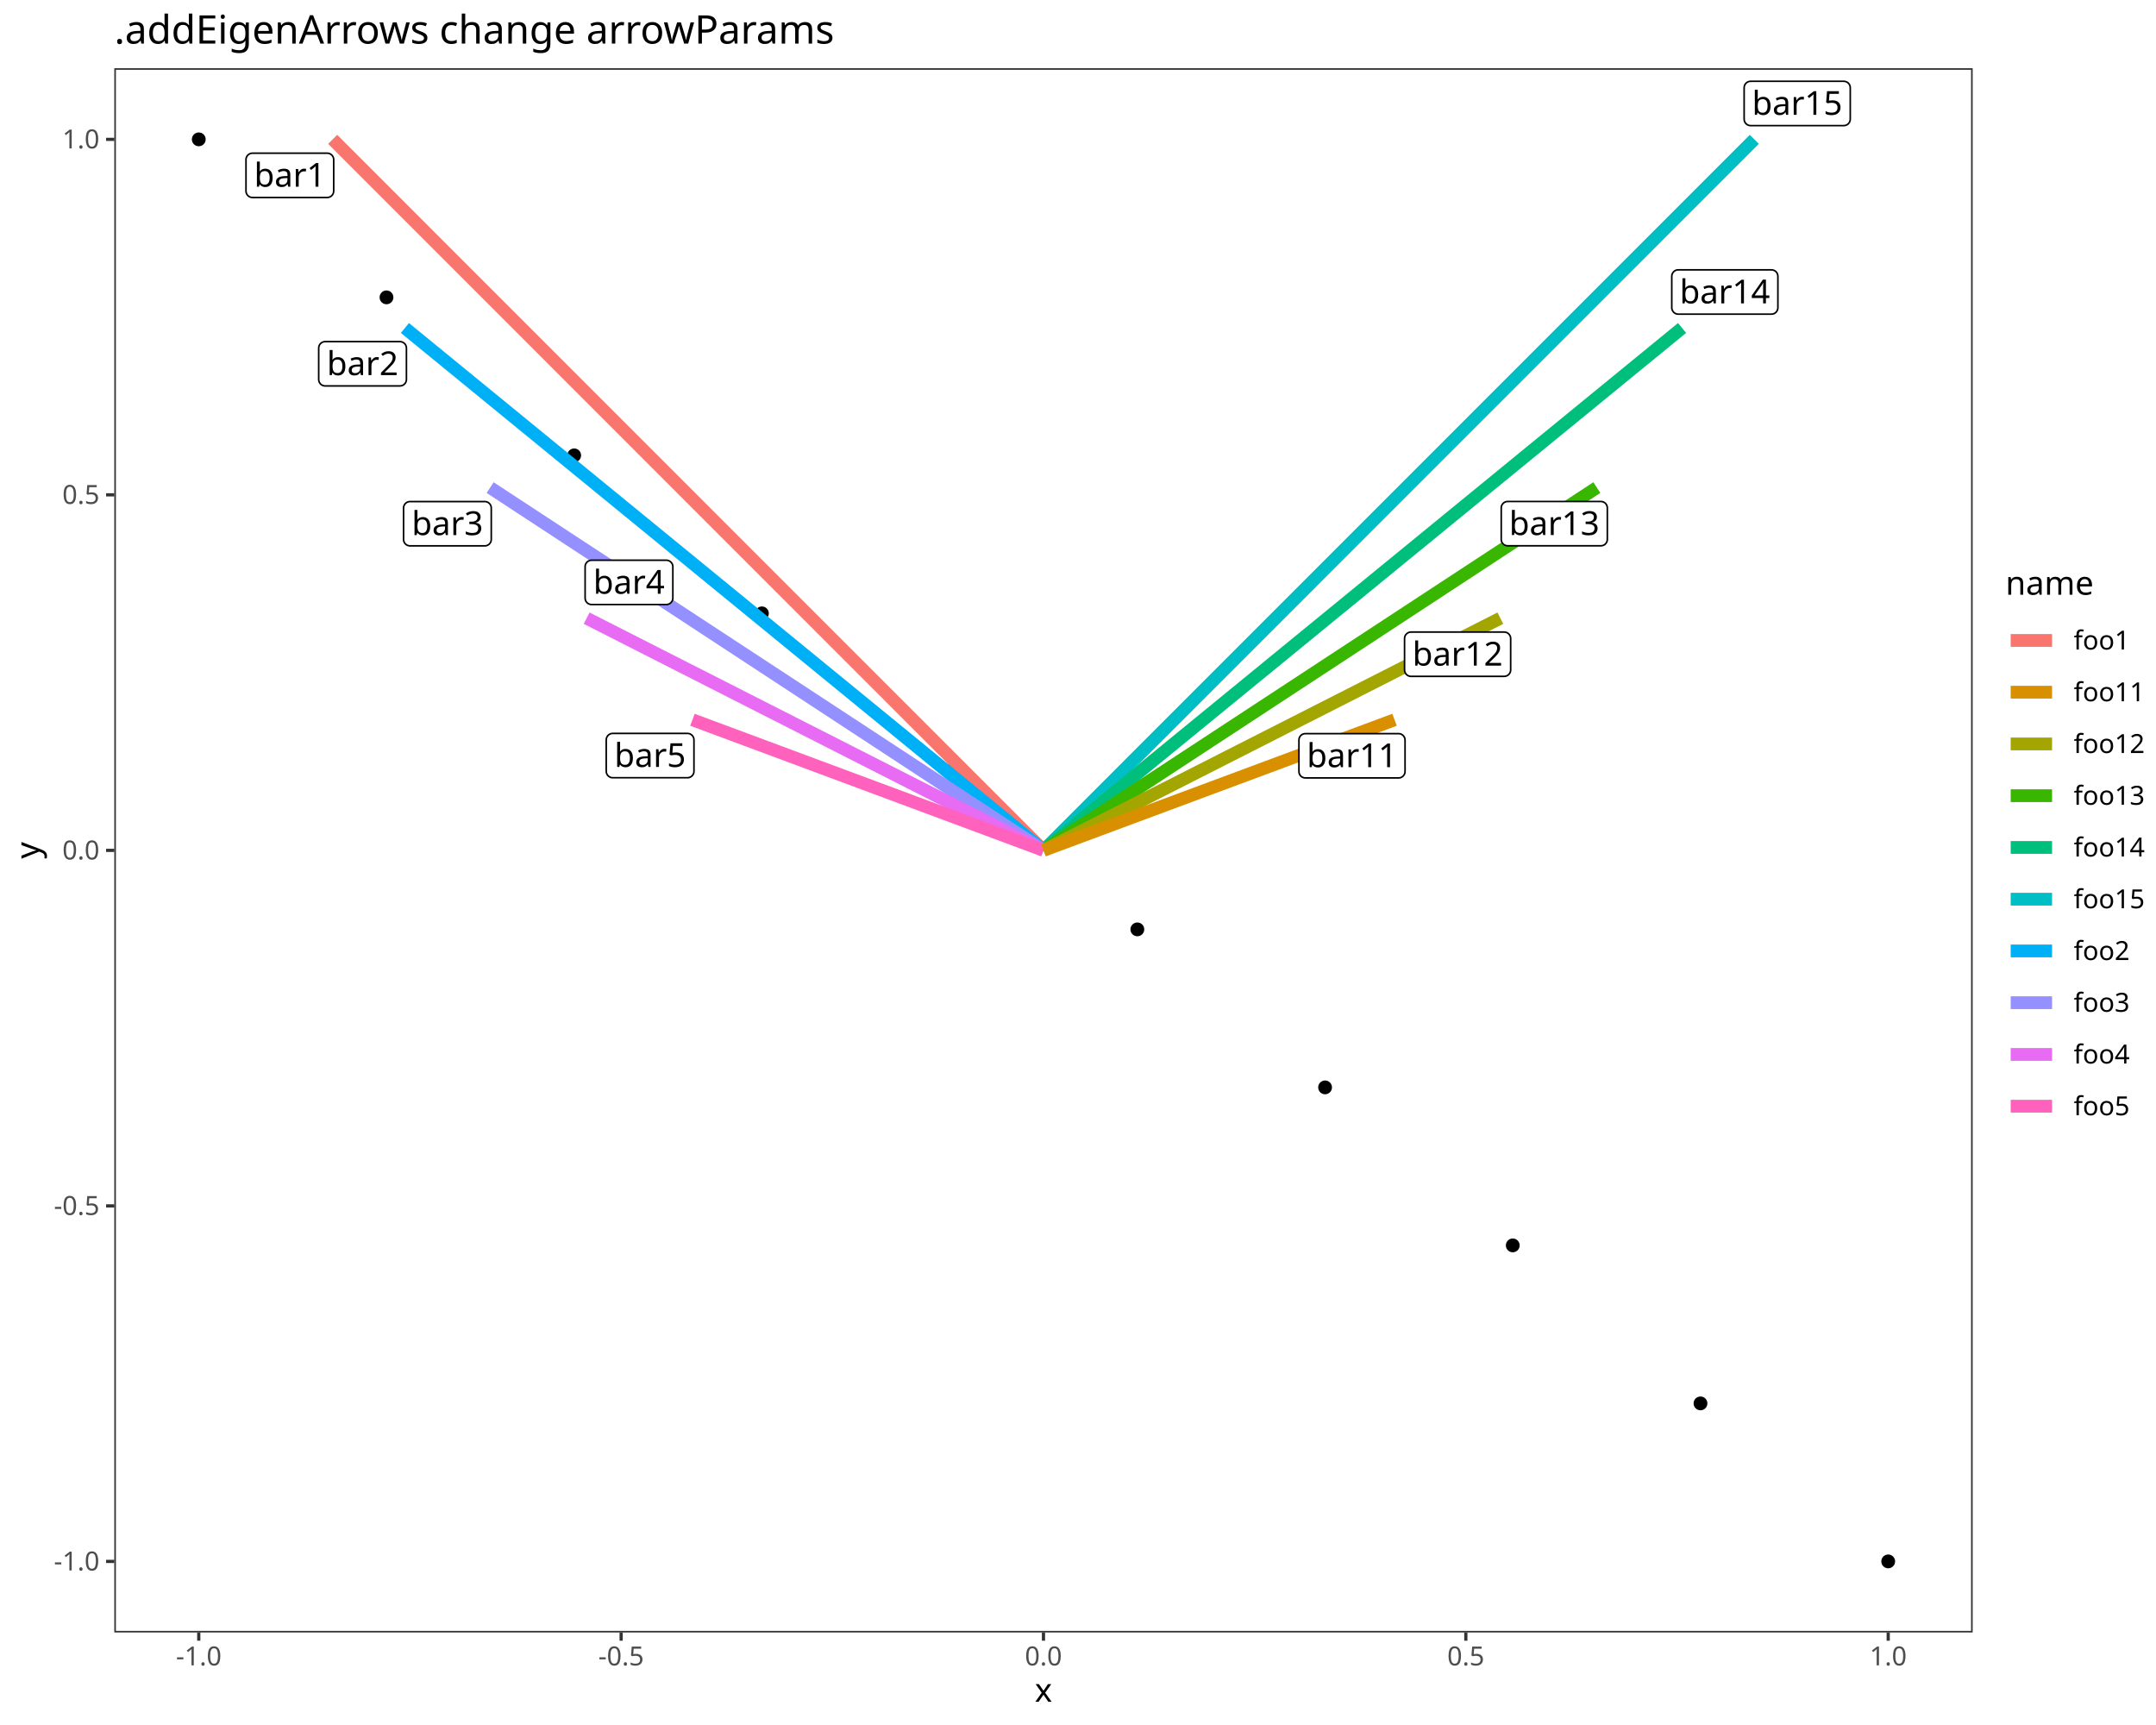
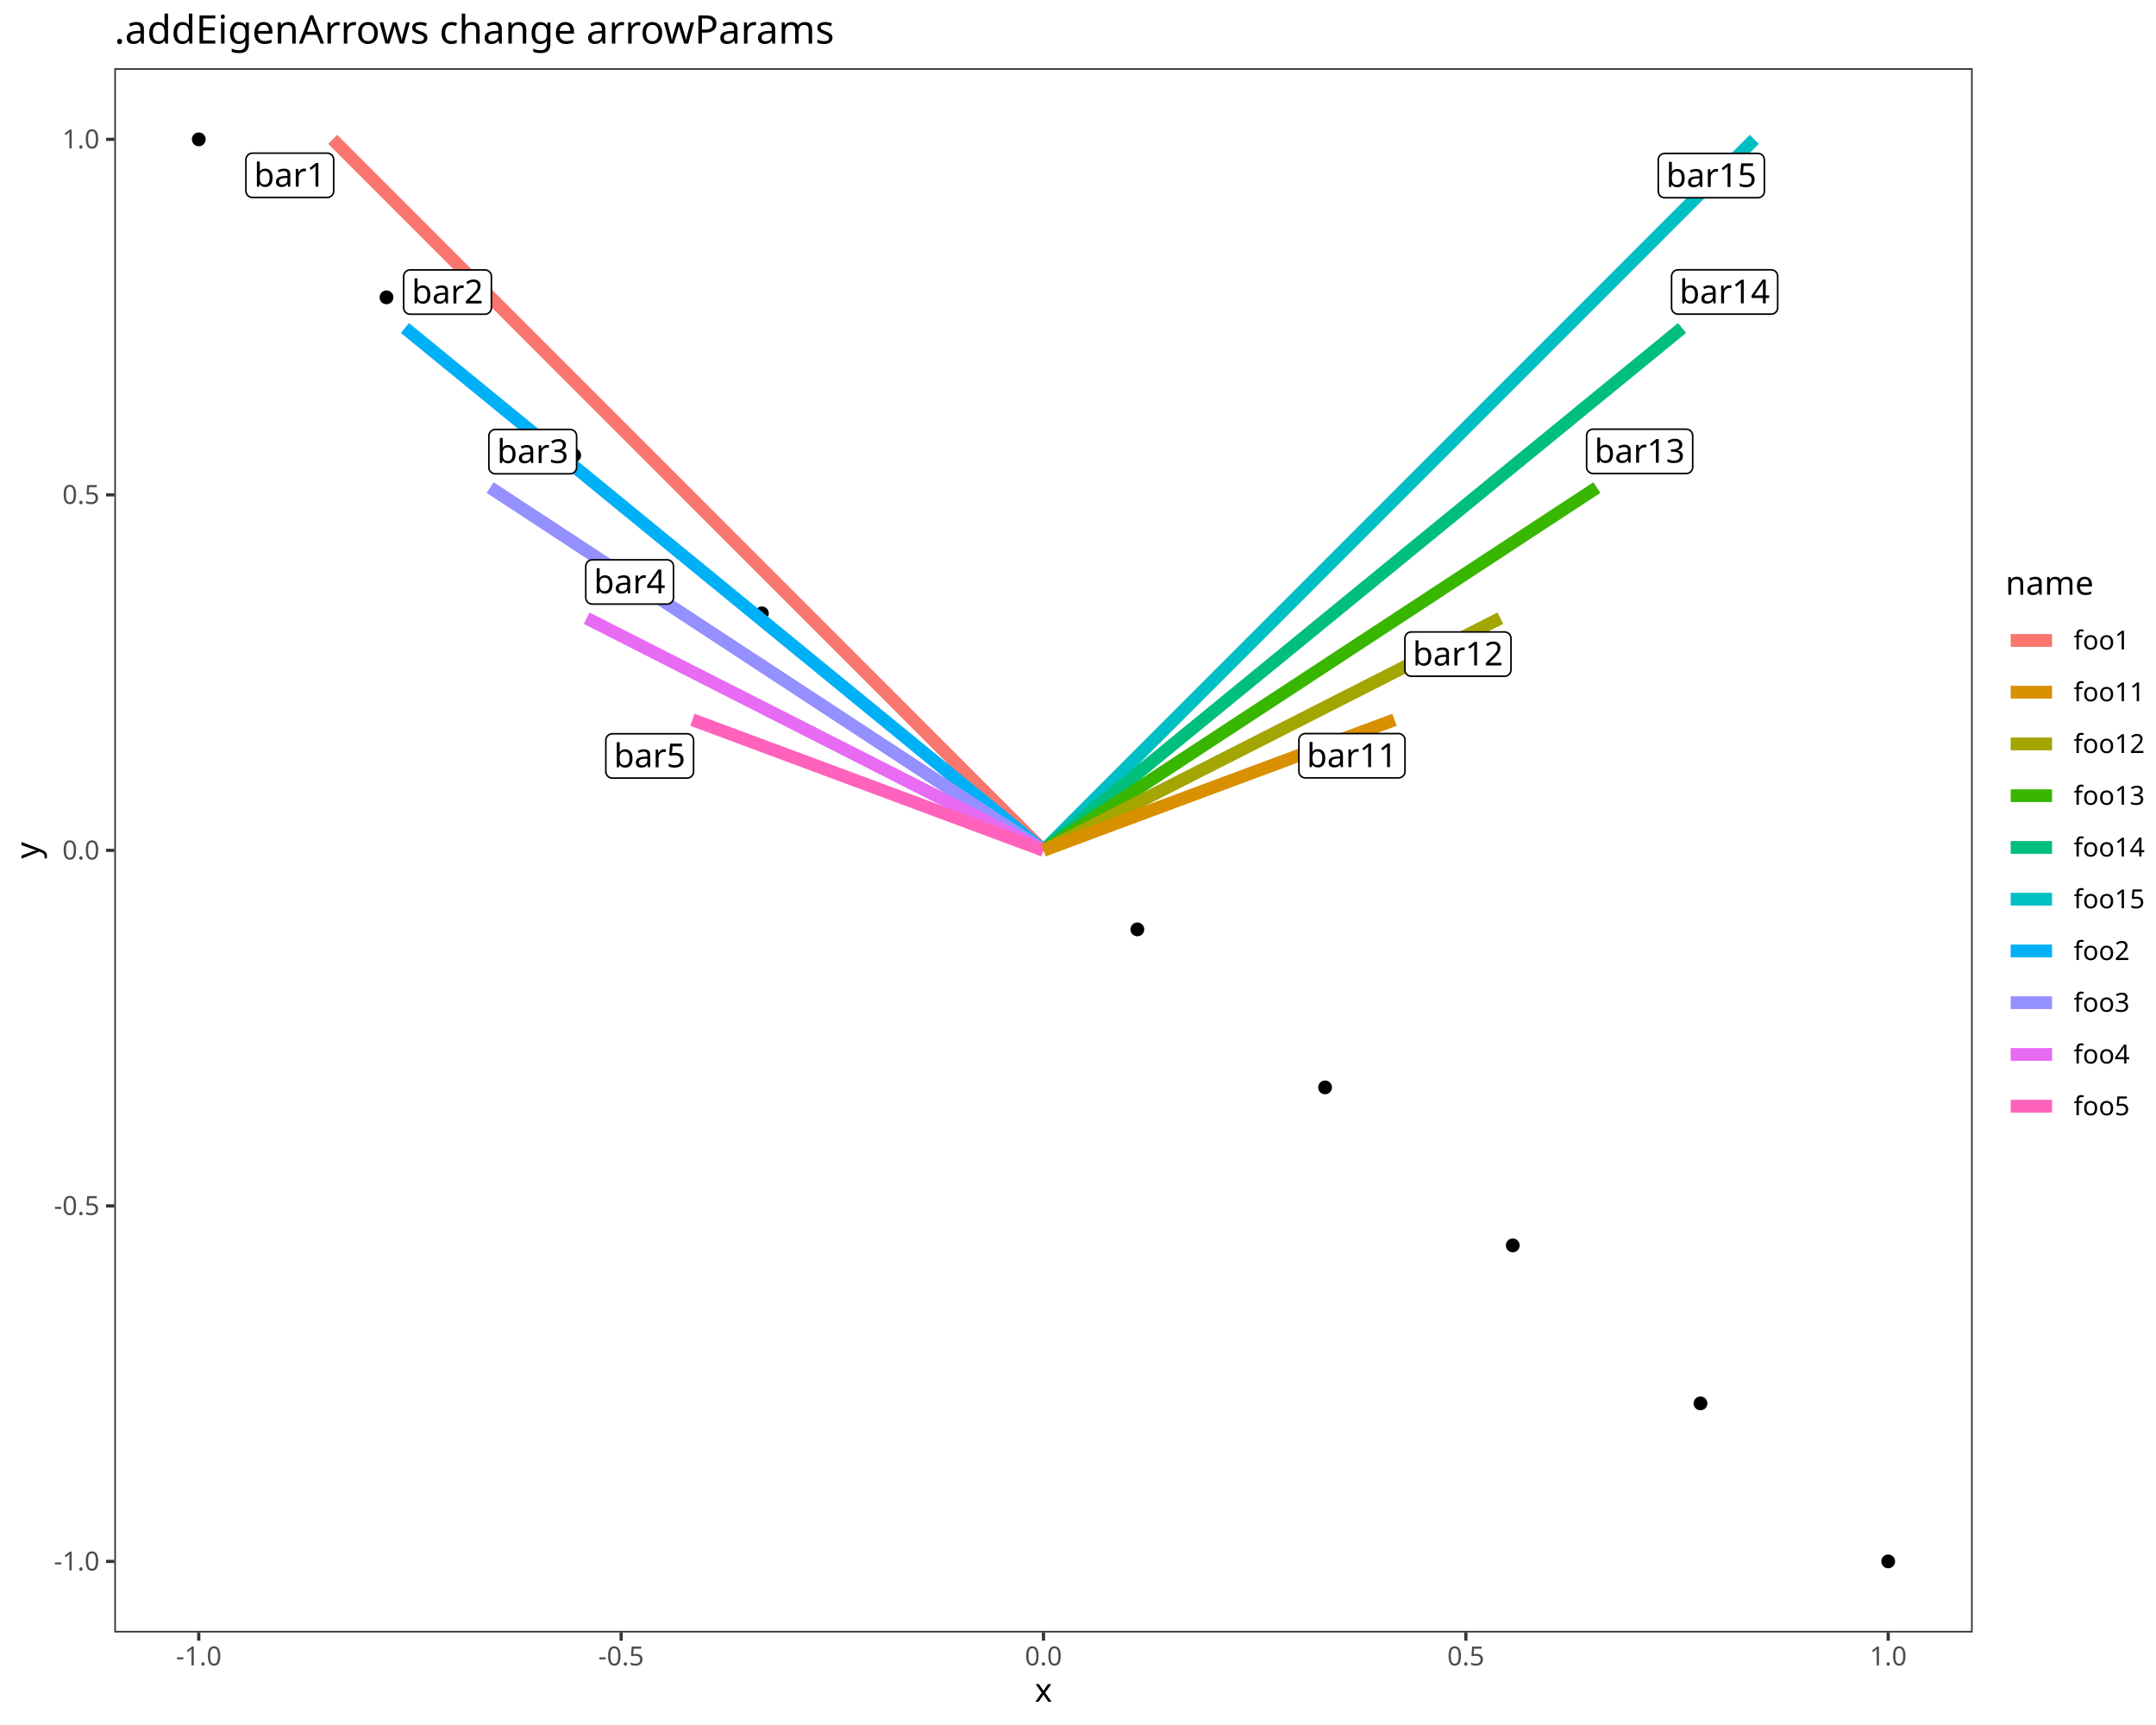
<svg xmlns="http://www.w3.org/2000/svg" class="svglite" data-engine-version="2.0" width="720.00pt" height="576.00pt" viewBox="0 0 720.00 576.00">
  <defs>
    <style type="text/css">
    .svglite line, .svglite polyline, .svglite polygon, .svglite path, .svglite rect, .svglite circle {
      fill: none;
      stroke: #000000;
      stroke-linecap: round;
      stroke-linejoin: round;
      stroke-miterlimit: 10.00;
    }
  </style>
  </defs>
  <rect width="100%" height="100%" style="stroke: none; fill: #FFFFFF;" />
  <defs>
    <clipPath id="cpMC4wMHw3MjAuMDB8MC4wMHw1NzYuMDA=">
      <rect x="0.00" y="0.00" width="720.00" height="576.00" />
    </clipPath>
  </defs>
  <g clip-path="url(#cpMC4wMHw3MjAuMDB8MC4wMHw1NzYuMDA=)">
    <rect x="-0" y="0.00" width="720.00" height="576.00" style="stroke-width: 1.07; stroke: #FFFFFF; fill: #FFFFFF;" />
  </g>
  <defs>
    <clipPath id="cpMzguMTd8NjU4Ljc4fDIyLjc4fDU0NS4xMQ==">
      <rect x="38.17" y="22.78" width="620.61" height="522.33" />
    </clipPath>
  </defs>
  <g clip-path="url(#cpMzguMTd8NjU4Ljc4fDIyLjc4fDU0NS4xMQ==)">
    <rect x="38.17" y="22.78" width="620.61" height="522.33" style="stroke-width: 1.07; stroke: none; fill: #FFFFFF;" />
    <circle cx="66.38" cy="46.53" r="1.95" style="stroke-width: 0.71; fill: #000000;" />
    <circle cx="129.07" cy="99.29" r="1.95" style="stroke-width: 0.71; fill: #000000;" />
    <circle cx="191.75" cy="152.05" r="1.95" style="stroke-width: 0.71; fill: #000000;" />
    <circle cx="254.44" cy="204.81" r="1.95" style="stroke-width: 0.71; fill: #000000;" />
    <circle cx="317.13" cy="257.57" r="1.95" style="stroke-width: 0.71; fill: #000000;" />
    <circle cx="379.82" cy="310.33" r="1.95" style="stroke-width: 0.71; fill: #000000;" />
    <circle cx="442.51" cy="363.09" r="1.95" style="stroke-width: 0.71; fill: #000000;" />
    <circle cx="505.19" cy="415.85" r="1.95" style="stroke-width: 0.71; fill: #000000;" />
    <circle cx="567.88" cy="468.61" r="1.95" style="stroke-width: 0.71; fill: #000000;" />
    <circle cx="630.57" cy="521.37" r="1.95" style="stroke-width: 0.71; fill: #000000;" />
    <line x1="348.47" y1="283.95" x2="111.10" y2="46.53" style="stroke-width: 4.27; stroke: #F8766D; stroke-linecap: butt;" />
    <line x1="348.47" y1="283.95" x2="585.85" y2="46.53" style="stroke-width: 4.27; stroke: #00BFC4; stroke-linecap: butt;" />
    <line x1="348.47" y1="283.95" x2="135.22" y2="109.52" style="stroke-width: 4.27; stroke: #00B0F6; stroke-linecap: butt;" />
    <line x1="348.47" y1="283.95" x2="561.73" y2="109.52" style="stroke-width: 4.27; stroke: #00BF7D; stroke-linecap: butt;" />
    <line x1="348.47" y1="283.95" x2="163.68" y2="162.81" style="stroke-width: 4.27; stroke: #9590FF; stroke-linecap: butt;" />
    <line x1="348.47" y1="283.95" x2="533.27" y2="162.81" style="stroke-width: 4.27; stroke: #39B600; stroke-linecap: butt;" />
    <line x1="348.47" y1="283.95" x2="195.91" y2="206.42" style="stroke-width: 4.27; stroke: #E76BF3; stroke-linecap: butt;" />
    <line x1="348.47" y1="283.95" x2="501.04" y2="206.42" style="stroke-width: 4.27; stroke: #A3A500; stroke-linecap: butt;" />
    <line x1="348.47" y1="283.95" x2="231.24" y2="240.34" style="stroke-width: 4.27; stroke: #FF62BC; stroke-linecap: butt;" />
    <line x1="348.47" y1="283.95" x2="465.71" y2="240.34" style="stroke-width: 4.27; stroke: #D89000; stroke-linecap: butt;" />
-     <polygon points="84.31,65.95 109.28,65.95 109.20,65.94 109.54,65.93 109.88,65.86 110.21,65.74 110.51,65.56 110.78,65.34 111.01,65.08 111.19,64.79 111.33,64.47 111.41,64.13 111.44,63.79 111.44,63.79 111.44,53.31 111.44,53.31 111.41,52.96 111.33,52.62 111.19,52.31 111.01,52.01 110.78,51.75 110.51,51.53 110.21,51.36 109.88,51.23 109.54,51.16 109.28,51.15 84.31,51.15 84.57,51.16 84.22,51.15 83.87,51.19 83.54,51.29 83.23,51.44 82.94,51.64 82.69,51.88 82.48,52.15 82.32,52.46 82.21,52.79 82.15,53.14 82.15,53.31 82.15,63.79 82.15,63.61 82.15,63.96 82.21,64.30 82.32,64.63 82.48,64.94 82.69,65.22 82.94,65.46 83.23,65.66 83.54,65.81 83.87,65.90 84.22,65.94 " style="stroke-width: 0.53; fill: #FFFFFF;" />
-     <text x="96.79" y="62.35" text-anchor="middle" style="font-size: 11.04px; font-family: sans;" textLength="22.10px" lengthAdjust="spacingAndGlyphs">bar1</text>
-     <polygon points="584.62,41.94 615.74,41.94 615.65,41.94 616.00,41.92 616.34,41.85 616.66,41.73 616.96,41.56 617.23,41.34 617.46,41.08 617.65,40.78 617.79,40.46 617.87,40.13 617.90,39.78 617.90,39.78 617.90,29.30 617.90,29.30 617.87,28.96 617.79,28.62 617.65,28.30 617.46,28.00 617.23,27.74 616.96,27.52 616.66,27.35 616.34,27.23 616.00,27.16 615.74,27.14 584.62,27.14 584.88,27.16 584.53,27.14 584.19,27.19 583.85,27.28 583.54,27.43 583.25,27.63 583.00,27.87 582.79,28.15 582.63,28.46 582.52,28.78 582.47,29.13 582.46,29.30 582.46,39.78 582.47,39.61 582.47,39.95 582.52,40.30 582.63,40.63 582.79,40.93 583.00,41.21 583.25,41.45 583.54,41.65 583.85,41.80 584.19,41.90 584.53,41.94 " style="stroke-width: 0.53; fill: #FFFFFF;" />
-     <text x="600.18" y="38.34" text-anchor="middle" style="font-size: 11.04px; font-family: sans;" textLength="28.24px" lengthAdjust="spacingAndGlyphs">bar15</text>
-     <polygon points="108.59,128.87 133.57,128.87 133.48,128.87 133.83,128.85 134.17,128.78 134.49,128.66 134.79,128.49 135.06,128.27 135.29,128.01 135.48,127.71 135.61,127.39 135.70,127.05 135.73,126.71 135.73,126.71 135.73,116.23 135.73,116.23 135.70,115.88 135.61,115.55 135.48,115.23 135.29,114.93 135.06,114.67 134.79,114.45 134.49,114.28 134.17,114.16 133.83,114.09 133.57,114.07 108.59,114.07 108.85,114.09 108.50,114.07 108.16,114.11 107.82,114.21 107.51,114.36 107.22,114.56 106.97,114.80 106.76,115.08 106.60,115.38 106.49,115.71 106.44,116.06 106.43,116.23 106.43,126.71 106.44,126.53 106.44,126.88 106.49,127.23 106.60,127.55 106.76,127.86 106.97,128.14 107.22,128.38 107.51,128.58 107.82,128.73 108.16,128.82 108.50,128.87 " style="stroke-width: 0.53; fill: #FFFFFF;" />
-     <text x="121.08" y="125.27" text-anchor="middle" style="font-size: 11.04px; font-family: sans;" textLength="22.10px" lengthAdjust="spacingAndGlyphs">bar2</text>
-     <polygon points="560.45,104.90 591.57,104.90 591.48,104.90 591.83,104.88 592.17,104.81 592.50,104.69 592.80,104.52 593.07,104.30 593.30,104.04 593.48,103.74 593.62,103.42 593.70,103.08 593.73,102.74 593.73,102.74 593.73,92.26 593.73,92.26 593.70,91.91 593.62,91.58 593.48,91.26 593.30,90.96 593.07,90.70 592.80,90.48 592.50,90.31 592.17,90.19 591.83,90.12 591.57,90.10 560.45,90.10 560.71,90.12 560.37,90.10 560.02,90.14 559.69,90.24 559.37,90.39 559.09,90.59 558.84,90.83 558.63,91.11 558.47,91.41 558.35,91.74 558.30,92.09 558.29,92.26 558.29,102.74 558.30,102.56 558.30,102.91 558.35,103.25 558.47,103.58 558.63,103.89 558.84,104.17 559.09,104.41 559.37,104.61 559.69,104.76 560.02,104.85 560.37,104.90 " style="stroke-width: 0.53; fill: #FFFFFF;" />
-     <text x="576.01" y="101.30" text-anchor="middle" style="font-size: 11.04px; font-family: sans;" textLength="28.24px" lengthAdjust="spacingAndGlyphs">bar14</text>
-     <polygon points="136.93,182.27 161.90,182.27 161.82,182.27 162.16,182.26 162.51,182.19 162.83,182.06 163.13,181.89 163.40,181.67 163.63,181.41 163.82,181.12 163.95,180.80 164.04,180.46 164.06,180.11 164.06,180.11 164.06,169.64 164.06,169.64 164.04,169.29 163.95,168.95 163.82,168.63 163.63,168.34 163.40,168.08 163.13,167.86 162.83,167.68 162.51,167.56 162.16,167.49 161.90,167.48 136.93,167.48 137.19,167.49 136.84,167.48 136.50,167.52 136.16,167.62 135.85,167.76 135.56,167.96 135.31,168.20 135.10,168.48 134.94,168.79 134.83,169.12 134.77,169.46 134.77,169.64 134.77,180.11 134.77,179.94 134.77,180.29 134.83,180.63 134.94,180.96 135.10,181.27 135.31,181.55 135.56,181.79 135.85,181.98 136.16,182.13 136.50,182.23 136.84,182.27 " style="stroke-width: 0.53; fill: #FFFFFF;" />
-     <text x="149.42" y="178.67" text-anchor="middle" style="font-size: 11.04px; font-family: sans;" textLength="22.10px" lengthAdjust="spacingAndGlyphs">bar3</text>
-     <polygon points="503.50,182.25 534.61,182.25 534.53,182.25 534.87,182.23 535.22,182.16 535.54,182.04 535.84,181.87 536.11,181.65 536.34,181.39 536.53,181.09 536.66,180.77 536.75,180.43 536.77,180.09 536.77,180.09 536.77,169.61 536.77,169.61 536.75,169.26 536.66,168.93 536.53,168.61 536.34,168.31 536.11,168.05 535.84,167.83 535.54,167.66 535.22,167.54 534.87,167.47 534.61,167.45 503.50,167.45 503.76,167.47 503.41,167.45 503.07,167.49 502.73,167.59 502.42,167.74 502.13,167.94 501.88,168.18 501.67,168.46 501.51,168.76 501.40,169.09 501.34,169.44 501.34,169.61 501.34,180.09 501.34,179.91 501.34,180.26 501.40,180.60 501.51,180.93 501.67,181.24 501.88,181.52 502.13,181.76 502.42,181.96 502.73,182.11 503.07,182.20 503.41,182.25 " style="stroke-width: 0.53; fill: #FFFFFF;" />
-     <text x="519.06" y="178.65" text-anchor="middle" style="font-size: 11.04px; font-family: sans;" textLength="28.24px" lengthAdjust="spacingAndGlyphs">bar13</text>
-     <polygon points="197.56,201.86 222.54,201.86 222.45,201.86 222.80,201.85 223.14,201.78 223.46,201.66 223.76,201.48 224.03,201.26 224.26,201.00 224.45,200.71 224.59,200.39 224.67,200.05 224.70,199.70 224.70,199.70 224.70,189.23 224.70,189.23 224.67,188.88 224.59,188.54 224.45,188.22 224.26,187.93 224.03,187.67 223.76,187.45 223.46,187.28 223.14,187.15 222.80,187.08 222.54,187.07 197.56,187.07 197.82,187.08 197.47,187.07 197.13,187.11 196.79,187.21 196.48,187.36 196.19,187.55 195.94,187.79 195.73,188.07 195.57,188.38 195.46,188.71 195.41,189.05 195.40,189.23 195.40,199.70 195.41,199.53 195.41,199.88 195.46,200.22 195.57,200.55 195.73,200.86 195.94,201.14 196.19,201.38 196.48,201.57 196.79,201.72 197.13,201.82 197.47,201.86 " style="stroke-width: 0.53; fill: #FFFFFF;" />
-     <text x="210.05" y="198.26" text-anchor="middle" style="font-size: 11.04px; font-family: sans;" textLength="22.10px" lengthAdjust="spacingAndGlyphs">bar4</text>
-     <polygon points="471.21,225.85 502.33,225.85 502.24,225.85 502.59,225.83 502.93,225.76 503.25,225.64 503.55,225.46 503.82,225.25 504.05,224.98 504.24,224.69 504.38,224.37 504.46,224.03 504.49,223.69 504.49,223.69 504.49,213.21 504.49,213.21 504.46,212.86 504.38,212.53 504.24,212.21 504.05,211.91 503.82,211.65 503.55,211.43 503.25,211.26 502.93,211.13 502.59,211.07 502.33,211.05 471.21,211.05 471.47,211.07 471.12,211.05 470.78,211.09 470.44,211.19 470.13,211.34 469.84,211.54 469.59,211.78 469.38,212.06 469.22,212.36 469.11,212.69 469.06,213.04 469.05,213.21 469.05,223.69 469.06,223.51 469.06,223.86 469.11,224.20 469.22,224.53 469.38,224.84 469.59,225.12 469.84,225.36 470.13,225.56 470.44,225.71 470.78,225.80 471.12,225.85 " style="stroke-width: 0.53; fill: #FFFFFF;" />
-     <text x="486.77" y="222.25" text-anchor="middle" style="font-size: 11.04px; font-family: sans;" textLength="28.24px" lengthAdjust="spacingAndGlyphs">bar12</text>
-     <polygon points="204.61,259.69 229.59,259.69 229.50,259.69 229.85,259.68 230.19,259.61 230.52,259.48 230.82,259.31 231.09,259.09 231.32,258.83 231.50,258.54 231.64,258.22 231.72,257.88 231.75,257.53 231.75,257.53 231.75,247.06 231.75,247.06 231.72,246.71 231.64,246.37 231.50,246.05 231.32,245.76 231.09,245.50 230.82,245.28 230.52,245.10 230.19,244.98 229.85,244.91 229.59,244.90 204.61,244.90 204.88,244.91 204.53,244.90 204.18,244.94 203.85,245.04 203.53,245.18 203.25,245.38 203.00,245.62 202.79,245.90 202.63,246.21 202.52,246.54 202.46,246.88 202.45,247.06 202.45,257.53 202.46,257.36 202.46,257.71 202.52,258.05 202.63,258.38 202.79,258.69 203.00,258.97 203.25,259.21 203.53,259.40 203.85,259.55 204.18,259.65 204.53,259.69 " style="stroke-width: 0.53; fill: #FFFFFF;" />
-     <text x="217.10" y="256.09" text-anchor="middle" style="font-size: 11.04px; font-family: sans;" textLength="22.10px" lengthAdjust="spacingAndGlyphs">bar5</text>
-     <polygon points="435.94,259.76 467.06,259.76 466.97,259.76 467.32,259.75 467.66,259.68 467.98,259.56 468.28,259.38 468.55,259.16 468.78,258.90 468.97,258.61 469.11,258.29 469.19,257.95 469.22,257.60 469.22,257.60 469.22,247.13 469.22,247.13 469.19,246.78 469.11,246.44 468.97,246.12 468.78,245.83 468.55,245.57 468.28,245.35 467.98,245.18 467.66,245.05 467.32,244.98 467.06,244.97 435.94,244.97 436.20,244.98 435.85,244.97 435.51,245.01 435.17,245.11 434.86,245.26 434.57,245.45 434.32,245.69 434.11,245.97 433.95,246.28 433.84,246.61 433.79,246.95 433.78,247.13 433.78,257.60 433.79,257.43 433.79,257.78 433.84,258.12 433.95,258.45 434.11,258.76 434.32,259.04 434.57,259.28 434.86,259.48 435.17,259.62 435.51,259.72 435.85,259.76 " style="stroke-width: 0.53; fill: #FFFFFF;" />
-     <text x="451.50" y="256.16" text-anchor="middle" style="font-size: 11.04px; font-family: sans;" textLength="28.24px" lengthAdjust="spacingAndGlyphs">bar11</text>
+     <polygon points="84.29,65.93 109.27,65.93 109.18,65.93 109.53,65.92 109.87,65.85 110.20,65.73 110.50,65.55 110.77,65.33 111.00,65.07 111.18,64.78 111.32,64.46 111.40,64.12 111.43,63.77 111.43,63.77 111.43,53.30 111.43,53.30 111.40,52.95 111.32,52.61 111.18,52.29 111.00,52.00 110.77,51.74 110.50,51.52 110.20,51.35 109.87,51.22 109.53,51.15 109.27,51.14 84.29,51.14 84.56,51.15 84.21,51.14 83.86,51.18 83.53,51.28 83.21,51.43 82.93,51.62 82.68,51.86 82.47,52.14 82.31,52.45 82.20,52.78 82.14,53.12 82.13,53.30 82.13,63.77 82.14,63.60 82.14,63.95 82.20,64.29 82.31,64.62 82.47,64.93 82.68,65.21 82.93,65.45 83.21,65.64 83.53,65.79 83.86,65.89 84.21,65.93 " style="stroke-width: 0.53; fill: #FFFFFF;" />
+     <text x="96.78" y="62.33" text-anchor="middle" style="font-size: 11.04px; font-family: sans;" textLength="22.10px" lengthAdjust="spacingAndGlyphs">bar1</text>
+     <polygon points="555.94,66.03 587.06,66.03 586.97,66.02 587.32,66.01 587.66,65.94 587.98,65.82 588.28,65.64 588.55,65.42 588.78,65.16 588.97,64.87 589.11,64.55 589.19,64.21 589.22,63.87 589.22,63.87 589.22,53.39 589.22,53.39 589.19,53.04 589.11,52.70 588.97,52.38 588.78,52.09 588.55,51.83 588.28,51.61 587.98,51.44 587.66,51.31 587.32,51.24 587.06,51.23 555.94,51.23 556.20,51.24 555.85,51.23 555.51,51.27 555.17,51.37 554.86,51.52 554.57,51.72 554.32,51.96 554.11,52.23 553.95,52.54 553.84,52.87 553.79,53.21 553.78,53.39 553.78,63.87 553.79,63.69 553.79,64.04 553.84,64.38 553.95,64.71 554.11,65.02 554.32,65.30 554.57,65.54 554.86,65.74 555.17,65.89 555.51,65.98 555.85,66.02 " style="stroke-width: 0.53; fill: #FFFFFF;" />
+     <text x="571.50" y="62.43" text-anchor="middle" style="font-size: 11.04px; font-family: sans;" textLength="28.24px" lengthAdjust="spacingAndGlyphs">bar15</text>
+     <polygon points="136.97,104.92 161.94,104.92 161.86,104.92 162.20,104.91 162.54,104.84 162.87,104.71 163.17,104.54 163.44,104.32 163.67,104.06 163.86,103.77 163.99,103.45 164.08,103.11 164.10,102.76 164.10,102.76 164.10,92.28 164.10,92.28 164.08,91.94 163.99,91.60 163.86,91.28 163.67,90.99 163.44,90.73 163.17,90.51 162.87,90.33 162.54,90.21 162.20,90.14 161.94,90.12 136.97,90.12 137.23,90.14 136.88,90.13 136.53,90.17 136.20,90.26 135.89,90.41 135.60,90.61 135.35,90.85 135.14,91.13 134.98,91.44 134.87,91.77 134.81,92.11 134.81,92.28 134.81,102.76 134.81,102.59 134.81,102.94 134.87,103.28 134.98,103.61 135.14,103.92 135.35,104.19 135.60,104.43 135.89,104.63 136.20,104.78 136.53,104.88 136.88,104.92 " style="stroke-width: 0.53; fill: #FFFFFF;" />
+     <text x="149.45" y="101.32" text-anchor="middle" style="font-size: 11.04px; font-family: sans;" textLength="22.10px" lengthAdjust="spacingAndGlyphs">bar2</text>
+     <polygon points="560.38,104.89 591.50,104.89 591.42,104.89 591.76,104.88 592.10,104.81 592.43,104.68 592.73,104.51 593.00,104.29 593.23,104.03 593.41,103.74 593.55,103.42 593.63,103.08 593.66,102.73 593.66,102.73 593.66,92.25 593.66,92.25 593.63,91.91 593.55,91.57 593.41,91.25 593.23,90.96 593.00,90.70 592.73,90.48 592.43,90.30 592.10,90.18 591.76,90.11 591.50,90.09 560.38,90.09 560.65,90.11 560.30,90.10 559.95,90.14 559.62,90.24 559.30,90.38 559.02,90.58 558.77,90.82 558.56,91.10 558.40,91.41 558.29,91.74 558.23,92.08 558.22,92.25 558.22,102.73 558.23,102.56 558.23,102.91 558.29,103.25 558.40,103.58 558.56,103.89 558.77,104.16 559.02,104.41 559.30,104.60 559.62,104.75 559.95,104.85 560.30,104.89 " style="stroke-width: 0.53; fill: #FFFFFF;" />
+     <text x="575.94" y="101.29" text-anchor="middle" style="font-size: 11.04px; font-family: sans;" textLength="28.24px" lengthAdjust="spacingAndGlyphs">bar14</text>
+     <polygon points="165.42,158.21 190.40,158.21 190.31,158.21 190.66,158.20 191.00,158.13 191.33,158.00 191.63,157.83 191.90,157.61 192.13,157.35 192.31,157.05 192.45,156.73 192.53,156.40 192.56,156.05 192.56,156.05 192.56,145.57 192.56,145.57 192.53,145.23 192.45,144.89 192.31,144.57 192.13,144.28 191.90,144.02 191.63,143.80 191.33,143.62 191.00,143.50 190.66,143.43 190.40,143.41 165.42,143.41 165.68,143.43 165.34,143.42 164.99,143.46 164.66,143.55 164.34,143.70 164.06,143.90 163.81,144.14 163.60,144.42 163.43,144.73 163.32,145.06 163.27,145.40 163.26,145.57 163.26,156.05 163.27,155.88 163.27,156.22 163.32,156.57 163.43,156.90 163.60,157.21 163.81,157.48 164.06,157.72 164.34,157.92 164.66,158.07 164.99,158.17 165.34,158.21 " style="stroke-width: 0.53; fill: #FFFFFF;" />
+     <text x="177.91" y="154.61" text-anchor="middle" style="font-size: 11.04px; font-family: sans;" textLength="22.10px" lengthAdjust="spacingAndGlyphs">bar3</text>
+     <polygon points="532.01,158.11 563.12,158.11 563.04,158.11 563.38,158.10 563.72,158.03 564.05,157.90 564.35,157.73 564.62,157.51 564.85,157.25 565.04,156.96 565.17,156.64 565.25,156.30 565.28,155.95 565.28,155.95 565.28,145.47 565.28,145.47 565.25,145.13 565.17,144.79 565.04,144.47 564.85,144.18 564.62,143.92 564.35,143.70 564.05,143.52 563.72,143.40 563.38,143.33 563.12,143.31 532.01,143.31 532.27,143.33 531.92,143.32 531.57,143.36 531.24,143.45 530.93,143.60 530.64,143.80 530.39,144.04 530.18,144.32 530.02,144.63 529.91,144.96 529.85,145.30 529.85,145.47 529.85,155.95 529.85,155.78 529.85,156.13 529.91,156.47 530.02,156.80 530.18,157.11 530.39,157.38 530.64,157.62 530.93,157.82 531.24,157.97 531.57,158.07 531.92,158.11 " style="stroke-width: 0.53; fill: #FFFFFF;" />
+     <text x="547.56" y="154.51" text-anchor="middle" style="font-size: 11.04px; font-family: sans;" textLength="28.24px" lengthAdjust="spacingAndGlyphs">bar13</text>
+     <polygon points="197.78,201.71 222.76,201.71 222.67,201.71 223.02,201.70 223.36,201.63 223.69,201.51 223.99,201.33 224.26,201.11 224.49,200.85 224.67,200.56 224.81,200.24 224.89,199.90 224.92,199.55 224.92,199.55 224.92,189.08 224.92,189.08 224.89,188.73 224.81,188.39 224.67,188.07 224.49,187.78 224.26,187.52 223.99,187.30 223.69,187.13 223.36,187.00 223.02,186.93 222.76,186.92 197.78,186.92 198.04,186.93 197.70,186.92 197.35,186.96 197.02,187.06 196.70,187.21 196.42,187.40 196.17,187.64 195.96,187.92 195.80,188.23 195.69,188.56 195.63,188.90 195.62,189.08 195.62,199.55 195.63,199.38 195.63,199.73 195.69,200.07 195.80,200.40 195.96,200.71 196.17,200.99 196.42,201.23 196.70,201.43 197.02,201.57 197.35,201.67 197.70,201.71 " style="stroke-width: 0.53; fill: #FFFFFF;" />
+     <text x="210.27" y="198.11" text-anchor="middle" style="font-size: 11.04px; font-family: sans;" textLength="22.10px" lengthAdjust="spacingAndGlyphs">bar4</text>
+     <polygon points="471.32,225.81 502.44,225.81 502.35,225.81 502.70,225.80 503.04,225.73 503.36,225.60 503.66,225.43 503.93,225.21 504.16,224.95 504.35,224.66 504.48,224.34 504.57,224.00 504.60,223.65 504.60,223.65 504.60,213.18 504.60,213.18 504.57,212.83 504.48,212.49 504.35,212.17 504.16,211.88 503.93,211.62 503.66,211.40 503.36,211.22 503.04,211.10 502.70,211.03 502.44,211.02 471.32,211.02 471.58,211.03 471.23,211.02 470.89,211.06 470.55,211.16 470.24,211.30 469.95,211.50 469.70,211.74 469.49,212.02 469.33,212.33 469.22,212.66 469.17,213.00 469.16,213.18 469.16,223.65 469.17,223.48 469.17,223.83 469.22,224.17 469.33,224.50 469.49,224.81 469.70,225.08 469.95,225.33 470.24,225.52 470.55,225.67 470.89,225.77 471.23,225.81 " style="stroke-width: 0.53; fill: #FFFFFF;" />
+     <text x="486.88" y="222.21" text-anchor="middle" style="font-size: 11.04px; font-family: sans;" textLength="28.24px" lengthAdjust="spacingAndGlyphs">bar12</text>
+     <polygon points="204.48,259.81 229.46,259.81 229.37,259.81 229.72,259.79 230.06,259.72 230.39,259.60 230.69,259.43 230.96,259.21 231.19,258.95 231.37,258.65 231.51,258.33 231.59,257.99 231.62,257.65 231.62,257.65 231.62,247.17 231.62,247.17 231.59,246.82 231.51,246.49 231.37,246.17 231.19,245.87 230.96,245.61 230.69,245.39 230.39,245.22 230.06,245.10 229.72,245.03 229.46,245.01 204.48,245.01 204.74,245.03 204.40,245.01 204.05,245.05 203.72,245.15 203.40,245.30 203.12,245.50 202.87,245.74 202.66,246.02 202.49,246.32 202.38,246.65 202.33,247.00 202.32,247.17 202.32,257.65 202.33,257.47 202.33,257.82 202.38,258.17 202.49,258.50 202.66,258.80 202.87,259.08 203.12,259.32 203.40,259.52 203.72,259.67 204.05,259.76 204.40,259.81 " style="stroke-width: 0.53; fill: #FFFFFF;" />
+     <text x="216.97" y="256.21" text-anchor="middle" style="font-size: 11.04px; font-family: sans;" textLength="22.10px" lengthAdjust="spacingAndGlyphs">bar5</text>
+     <polygon points="435.93,259.75 467.04,259.75 466.96,259.74 467.30,259.73 467.64,259.66 467.97,259.54 468.27,259.36 468.54,259.14 468.77,258.88 468.96,258.59 469.09,258.27 469.17,257.93 469.20,257.59 469.20,257.59 469.20,247.11 469.20,247.11 469.17,246.76 469.09,246.42 468.96,246.10 468.77,245.81 468.54,245.55 468.27,245.33 467.97,245.16 467.64,245.03 467.30,244.96 467.04,244.95 435.93,244.95 436.19,244.96 435.84,244.95 435.49,244.99 435.16,245.09 434.85,245.24 434.56,245.43 434.31,245.68 434.10,245.95 433.94,246.26 433.83,246.59 433.77,246.93 433.77,247.11 433.77,257.59 433.77,257.41 433.77,257.76 433.83,258.10 433.94,258.43 434.10,258.74 434.31,259.02 434.56,259.26 434.85,259.46 435.16,259.61 435.49,259.70 435.84,259.74 " style="stroke-width: 0.53; fill: #FFFFFF;" />
+     <text x="451.48" y="256.15" text-anchor="middle" style="font-size: 11.04px; font-family: sans;" textLength="28.24px" lengthAdjust="spacingAndGlyphs">bar11</text>
    <rect x="38.17" y="22.78" width="620.61" height="522.33" style="stroke-width: 1.07; stroke: #333333;" />
  </g>
  <g clip-path="url(#cpMC4wMHw3MjAuMDB8MC4wMHw1NzYuMDA=)">
    <text x="33.24" y="524.40" text-anchor="end" style="font-size: 8.80px; fill: #4D4D4D; font-family: sans;" textLength="15.16px" lengthAdjust="spacingAndGlyphs">-1.0</text>
    <text x="33.24" y="405.69" text-anchor="end" style="font-size: 8.80px; fill: #4D4D4D; font-family: sans;" textLength="15.16px" lengthAdjust="spacingAndGlyphs">-0.5</text>
    <text x="33.24" y="286.98" text-anchor="end" style="font-size: 8.80px; fill: #4D4D4D; font-family: sans;" textLength="12.23px" lengthAdjust="spacingAndGlyphs">0.0</text>
    <text x="33.24" y="168.26" text-anchor="end" style="font-size: 8.80px; fill: #4D4D4D; font-family: sans;" textLength="12.23px" lengthAdjust="spacingAndGlyphs">0.5</text>
    <text x="33.24" y="49.55" text-anchor="end" style="font-size: 8.80px; fill: #4D4D4D; font-family: sans;" textLength="12.23px" lengthAdjust="spacingAndGlyphs">1.0</text>
    <polyline points="35.43,521.37 38.17,521.37 " style="stroke-width: 1.07; stroke: #333333; stroke-linecap: butt;" />
    <polyline points="35.43,402.66 38.17,402.66 " style="stroke-width: 1.07; stroke: #333333; stroke-linecap: butt;" />
    <polyline points="35.43,283.95 38.17,283.95 " style="stroke-width: 1.07; stroke: #333333; stroke-linecap: butt;" />
    <polyline points="35.43,165.24 38.17,165.24 " style="stroke-width: 1.07; stroke: #333333; stroke-linecap: butt;" />
    <polyline points="35.43,46.53 38.17,46.53 " style="stroke-width: 1.07; stroke: #333333; stroke-linecap: butt;" />
    <polyline points="66.38,547.85 66.38,545.11 " style="stroke-width: 1.07; stroke: #333333; stroke-linecap: butt;" />
    <polyline points="207.43,547.85 207.43,545.11 " style="stroke-width: 1.07; stroke: #333333; stroke-linecap: butt;" />
    <polyline points="348.47,547.85 348.47,545.11 " style="stroke-width: 1.07; stroke: #333333; stroke-linecap: butt;" />
    <polyline points="489.52,547.85 489.52,545.11 " style="stroke-width: 1.07; stroke: #333333; stroke-linecap: butt;" />
    <polyline points="630.57,547.85 630.57,545.11 " style="stroke-width: 1.07; stroke: #333333; stroke-linecap: butt;" />
    <text x="66.38" y="556.10" text-anchor="middle" style="font-size: 8.80px; fill: #4D4D4D; font-family: sans;" textLength="15.16px" lengthAdjust="spacingAndGlyphs">-1.0</text>
    <text x="207.43" y="556.10" text-anchor="middle" style="font-size: 8.80px; fill: #4D4D4D; font-family: sans;" textLength="15.16px" lengthAdjust="spacingAndGlyphs">-0.5</text>
    <text x="348.47" y="556.10" text-anchor="middle" style="font-size: 8.80px; fill: #4D4D4D; font-family: sans;" textLength="12.23px" lengthAdjust="spacingAndGlyphs">0.0</text>
    <text x="489.52" y="556.10" text-anchor="middle" style="font-size: 8.80px; fill: #4D4D4D; font-family: sans;" textLength="12.23px" lengthAdjust="spacingAndGlyphs">0.5</text>
    <text x="630.57" y="556.10" text-anchor="middle" style="font-size: 8.80px; fill: #4D4D4D; font-family: sans;" textLength="12.23px" lengthAdjust="spacingAndGlyphs">1.0</text>
    <text x="348.47" y="568.24" text-anchor="middle" style="font-size: 11.00px; font-family: sans;" textLength="5.50px" lengthAdjust="spacingAndGlyphs">x</text>
    <text transform="translate(13.05,283.95) rotate(-90)" text-anchor="middle" style="font-size: 11.00px; font-family: sans;" textLength="5.50px" lengthAdjust="spacingAndGlyphs">y</text>
    <rect x="669.74" y="189.88" width="44.78" height="188.13" style="stroke-width: 1.07; stroke: none; fill: #FFFFFF;" />
    <text x="669.74" y="198.59" style="font-size: 11.00px; font-family: sans;" textLength="27.52px" lengthAdjust="spacingAndGlyphs">name</text>
    <rect x="669.74" y="205.21" width="17.28" height="17.28" style="stroke-width: 1.07; stroke: none; fill: #FFFFFF;" />
    <line x1="671.47" y1="213.85" x2="685.29" y2="213.85" style="stroke-width: 4.27; stroke: #F8766D; stroke-linecap: butt;" />
    <rect x="669.74" y="222.49" width="17.28" height="17.28" style="stroke-width: 1.07; stroke: none; fill: #FFFFFF;" />
    <line x1="671.47" y1="231.13" x2="685.29" y2="231.13" style="stroke-width: 4.27; stroke: #D89000; stroke-linecap: butt;" />
    <rect x="669.74" y="239.77" width="17.28" height="17.28" style="stroke-width: 1.07; stroke: none; fill: #FFFFFF;" />
    <line x1="671.47" y1="248.41" x2="685.29" y2="248.41" style="stroke-width: 4.27; stroke: #A3A500; stroke-linecap: butt;" />
    <rect x="669.74" y="257.05" width="17.28" height="17.28" style="stroke-width: 1.07; stroke: none; fill: #FFFFFF;" />
    <line x1="671.47" y1="265.69" x2="685.29" y2="265.69" style="stroke-width: 4.27; stroke: #39B600; stroke-linecap: butt;" />
    <rect x="669.74" y="274.33" width="17.28" height="17.28" style="stroke-width: 1.07; stroke: none; fill: #FFFFFF;" />
    <line x1="671.47" y1="282.97" x2="685.29" y2="282.97" style="stroke-width: 4.27; stroke: #00BF7D; stroke-linecap: butt;" />
    <rect x="669.74" y="291.61" width="17.28" height="17.28" style="stroke-width: 1.07; stroke: none; fill: #FFFFFF;" />
    <line x1="671.47" y1="300.25" x2="685.29" y2="300.25" style="stroke-width: 4.27; stroke: #00BFC4; stroke-linecap: butt;" />
    <rect x="669.74" y="308.89" width="17.28" height="17.28" style="stroke-width: 1.07; stroke: none; fill: #FFFFFF;" />
    <line x1="671.47" y1="317.53" x2="685.29" y2="317.53" style="stroke-width: 4.27; stroke: #00B0F6; stroke-linecap: butt;" />
    <rect x="669.74" y="326.17" width="17.28" height="17.28" style="stroke-width: 1.07; stroke: none; fill: #FFFFFF;" />
    <line x1="671.47" y1="334.81" x2="685.29" y2="334.81" style="stroke-width: 4.27; stroke: #9590FF; stroke-linecap: butt;" />
    <rect x="669.74" y="343.45" width="17.28" height="17.28" style="stroke-width: 1.07; stroke: none; fill: #FFFFFF;" />
    <line x1="671.47" y1="352.09" x2="685.29" y2="352.09" style="stroke-width: 4.27; stroke: #E76BF3; stroke-linecap: butt;" />
    <rect x="669.74" y="360.73" width="17.28" height="17.28" style="stroke-width: 1.07; stroke: none; fill: #FFFFFF;" />
    <line x1="671.47" y1="369.37" x2="685.29" y2="369.37" style="stroke-width: 4.27; stroke: #FF62BC; stroke-linecap: butt;" />
    <text x="692.50" y="216.88" style="font-size: 8.80px; font-family: sans;" textLength="17.13px" lengthAdjust="spacingAndGlyphs">foo1</text>
    <text x="692.50" y="234.16" style="font-size: 8.80px; font-family: sans;" textLength="22.02px" lengthAdjust="spacingAndGlyphs">foo11</text>
    <text x="692.50" y="251.44" style="font-size: 8.80px; font-family: sans;" textLength="22.02px" lengthAdjust="spacingAndGlyphs">foo12</text>
    <text x="692.50" y="268.72" style="font-size: 8.80px; font-family: sans;" textLength="22.02px" lengthAdjust="spacingAndGlyphs">foo13</text>
    <text x="692.50" y="286.00" style="font-size: 8.80px; font-family: sans;" textLength="22.02px" lengthAdjust="spacingAndGlyphs">foo14</text>
    <text x="692.50" y="303.28" style="font-size: 8.80px; font-family: sans;" textLength="22.02px" lengthAdjust="spacingAndGlyphs">foo15</text>
    <text x="692.50" y="320.56" style="font-size: 8.80px; font-family: sans;" textLength="17.13px" lengthAdjust="spacingAndGlyphs">foo2</text>
    <text x="692.50" y="337.84" style="font-size: 8.80px; font-family: sans;" textLength="17.13px" lengthAdjust="spacingAndGlyphs">foo3</text>
    <text x="692.50" y="355.12" style="font-size: 8.80px; font-family: sans;" textLength="17.13px" lengthAdjust="spacingAndGlyphs">foo4</text>
    <text x="692.50" y="372.40" style="font-size: 8.80px; font-family: sans;" textLength="17.13px" lengthAdjust="spacingAndGlyphs">foo5</text>
    <text x="38.17" y="14.56" style="font-size: 13.20px; font-family: sans;" textLength="229.69px" lengthAdjust="spacingAndGlyphs">.addEigenArrows change arrowParams</text>
  </g>
</svg>
